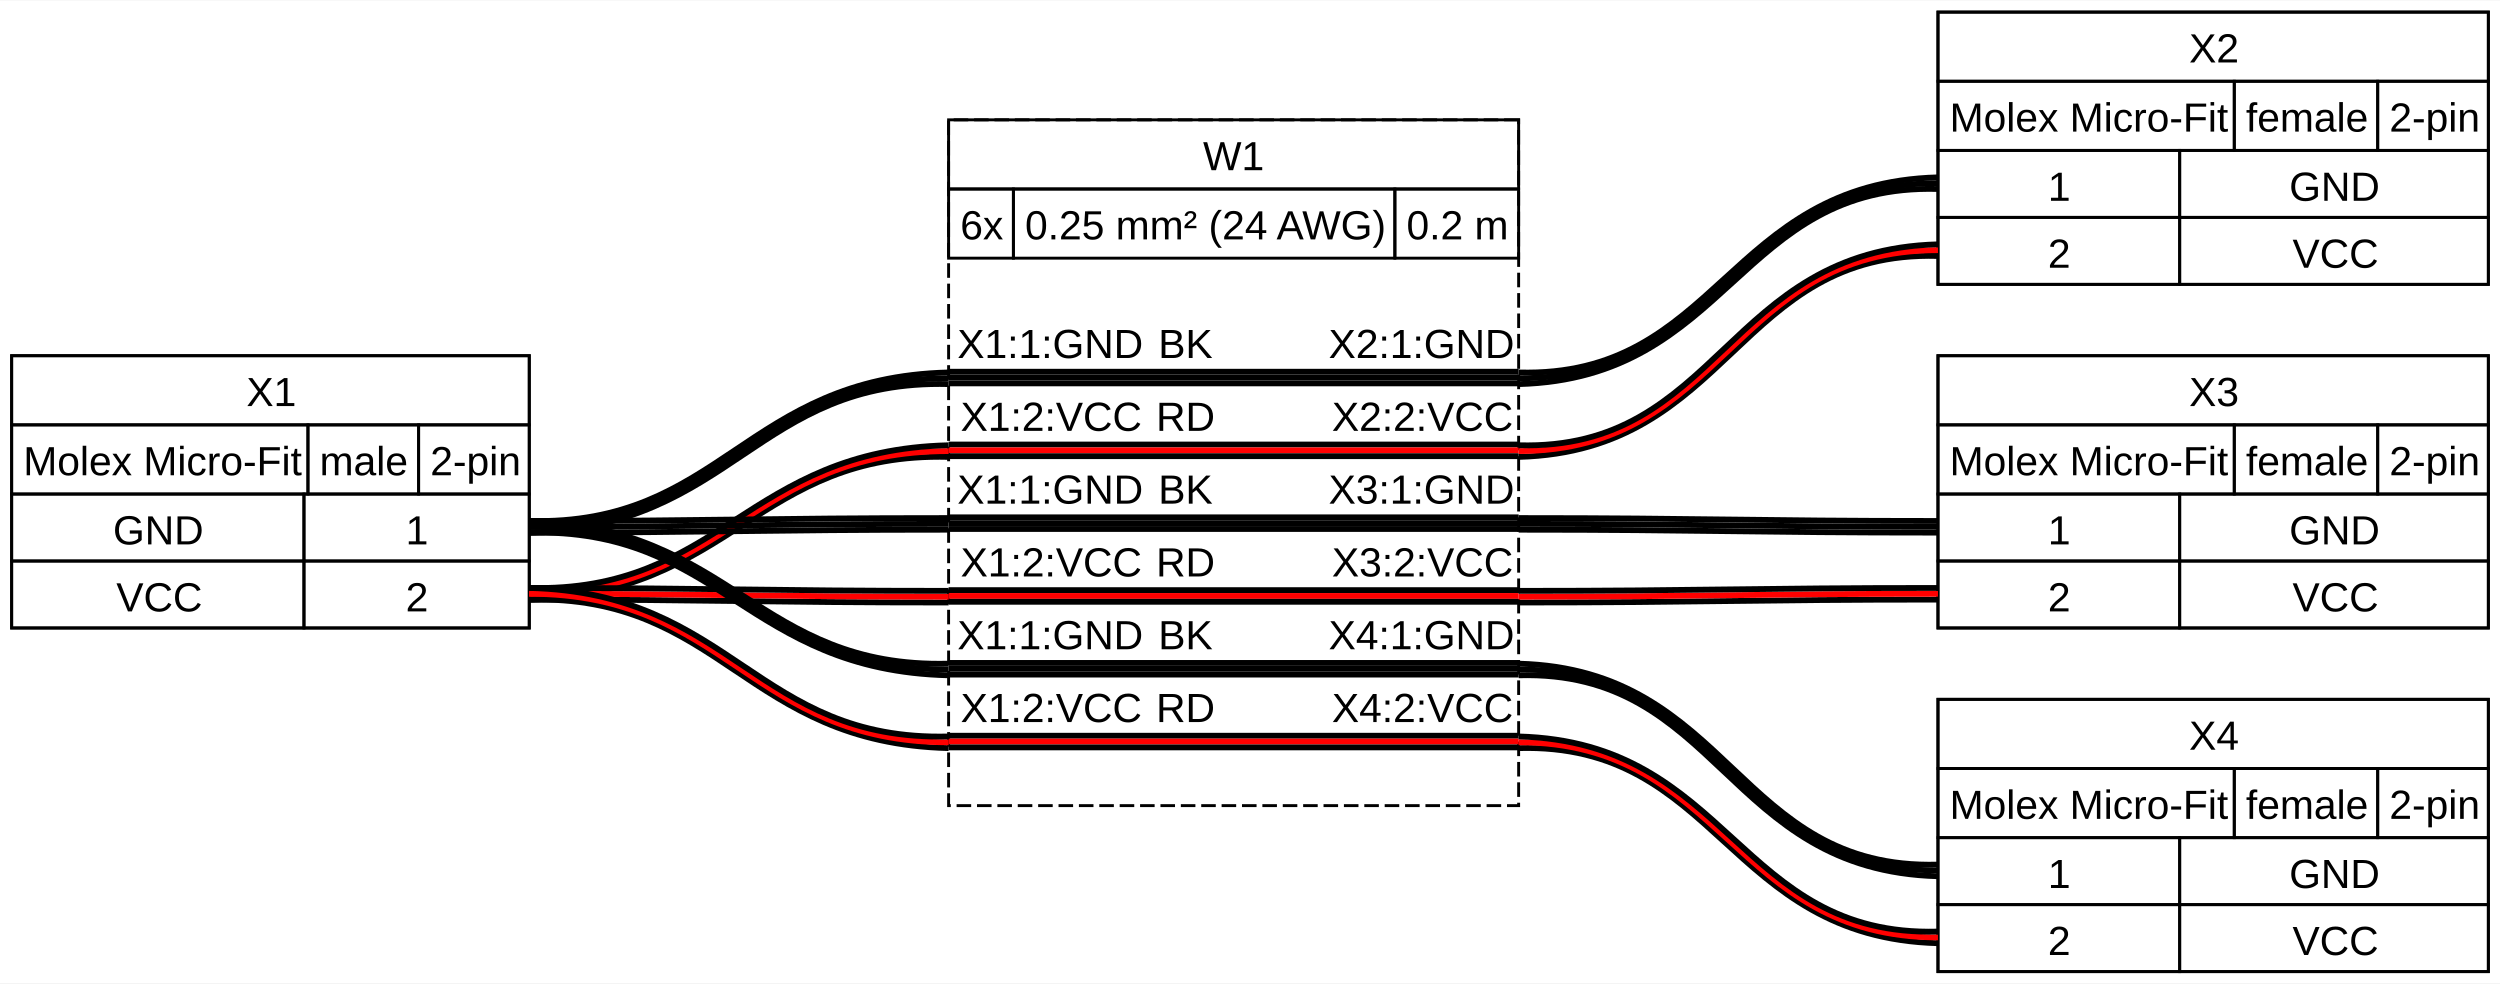
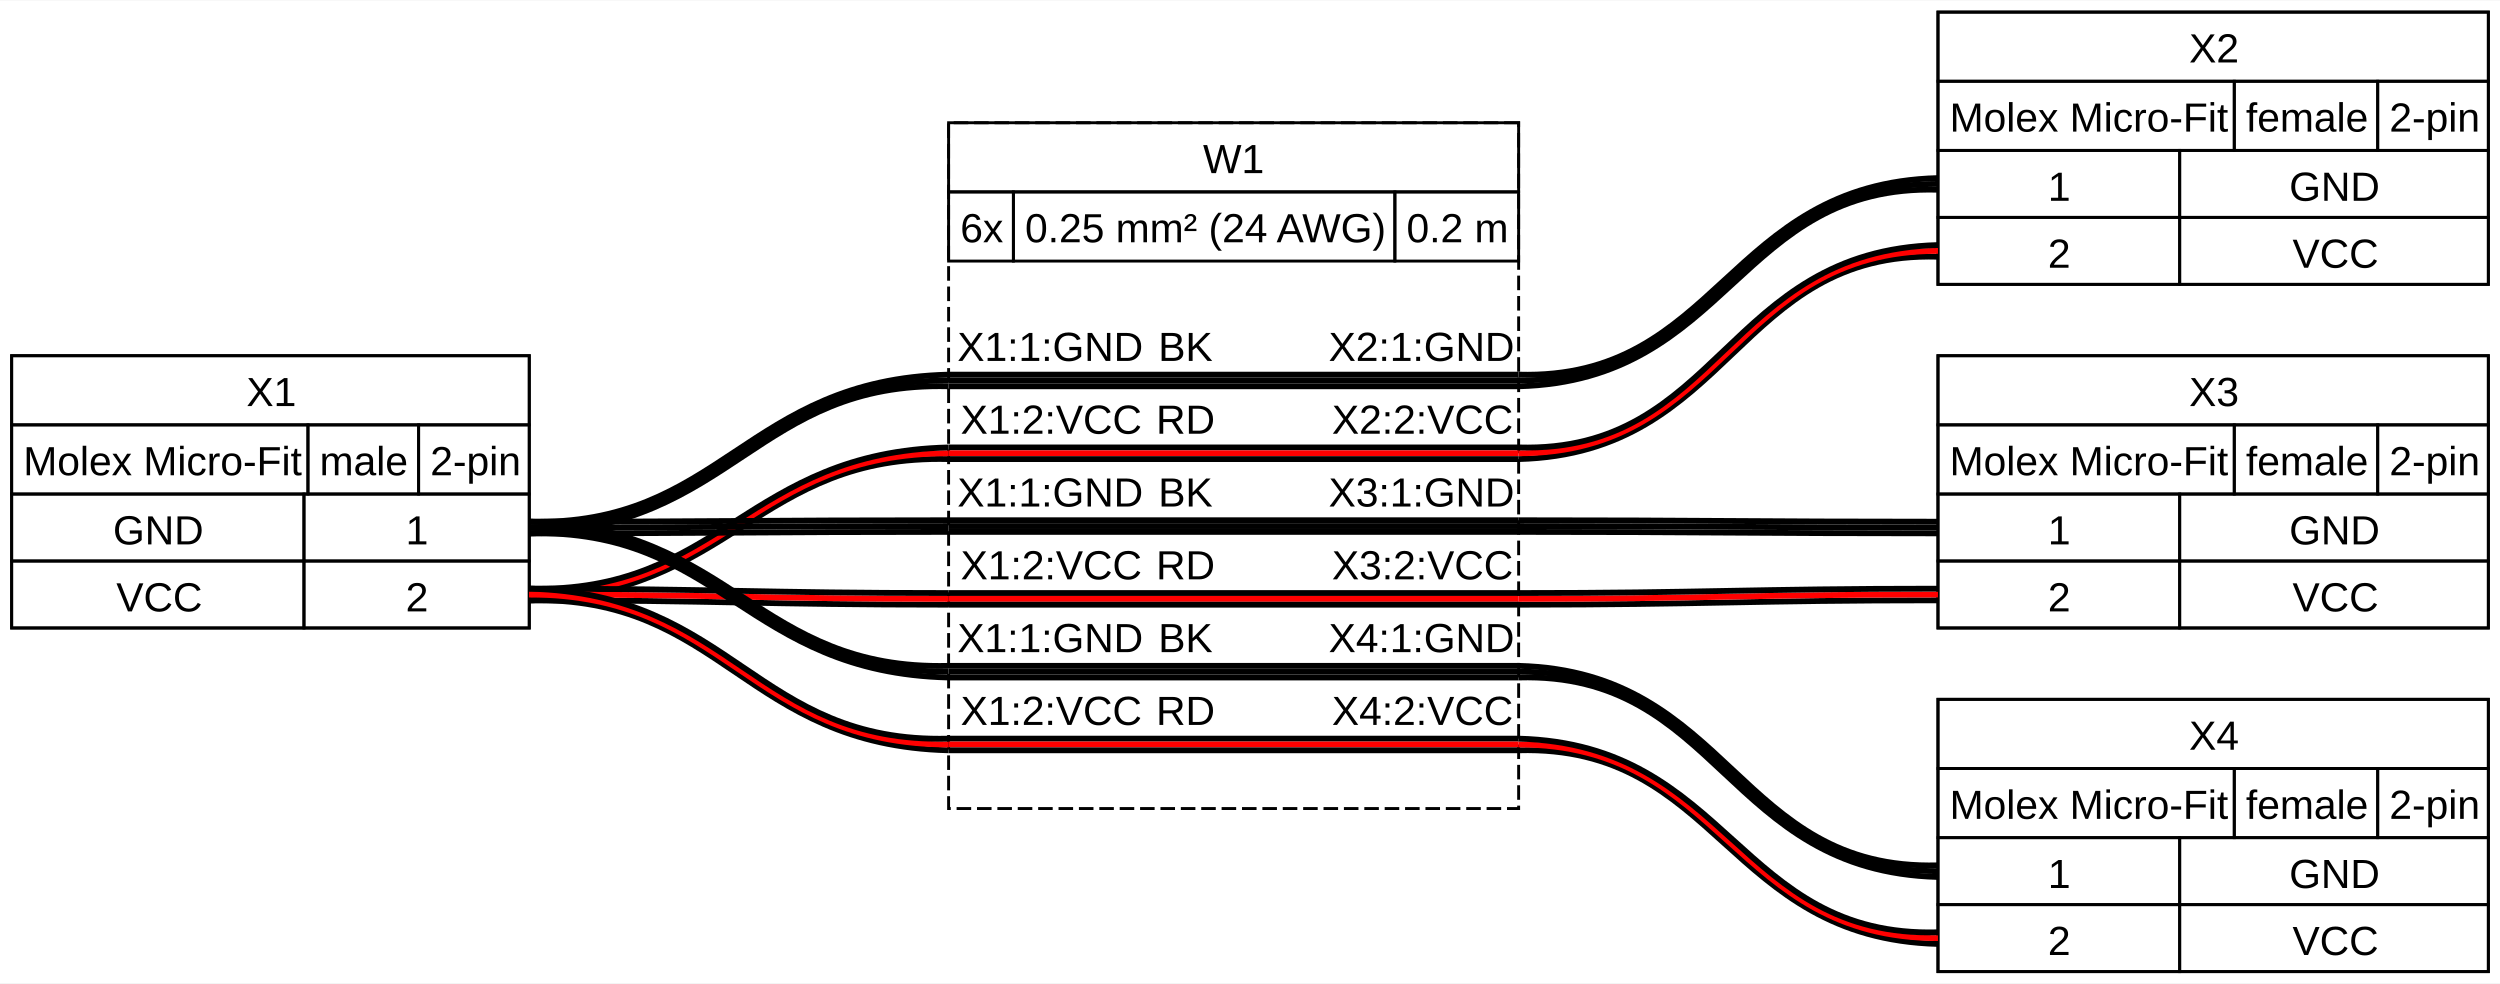
<svg xmlns="http://www.w3.org/2000/svg" width="859pt" height="338pt" viewBox="0.00 0.00 858.50 337.50">
  <g id="graph0" class="graph" transform="scale(1 1) rotate(0) translate(4 333.5)">
    <polygon fill="#ffffff" stroke="none" points="-4,4 -4,-333.5 854.5,-333.5 854.5,4 -4,4" />
    <g id="node1" class="node">
      <polygon fill="#ffffff" stroke="black" points="177.75,-211.5 0,-211.5 0,-118 177.75,-118 177.75,-211.5" />
      <polygon fill="none" stroke="black" points="0,-187.75 0,-211.5 177.75,-211.5 177.75,-187.75 0,-187.75" />
      <text text-anchor="start" x="80.62" y="-194.2" font-family="arial" font-size="14.00">X1</text>
      <polygon fill="none" stroke="black" points="0,-164 0,-187.75 101.75,-187.75 101.75,-164 0,-164" />
      <text text-anchor="start" x="4" y="-170.45" font-family="arial" font-size="14.00">Molex Micro-Fit</text>
      <polygon fill="none" stroke="black" points="101.75,-164 101.75,-187.75 139.75,-187.75 139.75,-164 101.75,-164" />
      <text text-anchor="start" x="105.75" y="-170.45" font-family="arial" font-size="14.00">male</text>
      <polygon fill="none" stroke="black" points="139.75,-164 139.75,-187.75 177.75,-187.75 177.75,-164 139.75,-164" />
      <text text-anchor="start" x="143.75" y="-170.45" font-family="arial" font-size="14.00">2-pin</text>
      <polygon fill="none" stroke="black" points="0,-141 0,-164 100.38,-164 100.38,-141 0,-141" />
      <text text-anchor="start" x="34.81" y="-146.7" font-family="arial" font-size="14.00">GND</text>
      <polygon fill="none" stroke="black" points="100.38,-141 100.38,-164 177.75,-164 177.75,-141 100.38,-141" />
      <text text-anchor="start" x="135.31" y="-146.7" font-family="arial" font-size="14.00">1</text>
      <polygon fill="none" stroke="black" points="0,-118 0,-141 100.38,-141 100.38,-118 0,-118" />
      <text text-anchor="start" x="35.94" y="-123.7" font-family="arial" font-size="14.00">VCC</text>
      <polygon fill="none" stroke="black" points="100.38,-118 100.38,-141 177.75,-141 177.75,-118 100.38,-118" />
      <text text-anchor="start" x="135.31" y="-123.7" font-family="arial" font-size="14.00">2</text>
    </g>
    <g id="node5" class="node">
-       <polygon fill="#ffffff" stroke="black" stroke-dasharray="5,2" points="517.5,-292.5 321.75,-292.5 321.75,-57 517.5,-57 517.5,-292.5" />
-       <polygon fill="none" stroke="black" points="321.75,-268.75 321.75,-292.5 517.5,-292.5 517.5,-268.75 321.75,-268.75" />
-       <text text-anchor="start" x="409.12" y="-275.2" font-family="arial" font-size="14.00">W1</text>
-       <polygon fill="none" stroke="black" points="321.75,-245 321.75,-268.75 344,-268.75 344,-245 321.75,-245" />
-       <text text-anchor="start" x="325.75" y="-251.45" font-family="arial" font-size="14.00">6x</text>
-       <polygon fill="none" stroke="black" points="344,-245 344,-268.75 475,-268.75 475,-245 344,-245" />
-       <text text-anchor="start" x="348" y="-251.45" font-family="arial" font-size="14.00">0.25 mm² (24 AWG)</text>
-       <polygon fill="none" stroke="black" points="475,-245 475,-268.75 517.5,-268.75 517.5,-245 475,-245" />
-       <text text-anchor="start" x="479" y="-251.45" font-family="arial" font-size="14.00">0.2 m</text>
-       <text text-anchor="start" x="354" y="-229.7" font-family="arial" font-size="14.00"> </text>
-       <text text-anchor="start" x="324.75" y="-210.7" font-family="arial" font-size="14.00">X1:1:GND</text>
-       <text text-anchor="start" x="393.75" y="-210.7" font-family="arial" font-size="14.00">     BK    </text>
-       <text text-anchor="start" x="452.25" y="-210.7" font-family="arial" font-size="14.00">X2:1:GND</text>
-       <polygon fill="#000000" stroke="none" points="321.75,-205 321.75,-207 517.5,-207 517.5,-205 321.75,-205" />
-       <polygon fill="#000000" stroke="none" points="321.75,-203 321.75,-205 517.5,-205 517.5,-203 321.75,-203" />
-       <polygon fill="#000000" stroke="none" points="321.75,-201 321.75,-203 517.5,-203 517.5,-201 321.75,-201" />
-       <text text-anchor="start" x="325.88" y="-185.7" font-family="arial" font-size="14.00">X1:2:VCC</text>
-       <text text-anchor="start" x="393" y="-185.7" font-family="arial" font-size="14.00">     RD    </text>
-       <text text-anchor="start" x="453.38" y="-185.7" font-family="arial" font-size="14.00">X2:2:VCC</text>
-       <polygon fill="#000000" stroke="none" points="321.75,-180 321.75,-182 517.5,-182 517.5,-180 321.75,-180" />
-       <polygon fill="#ff0000" stroke="none" points="321.75,-178 321.75,-180 517.5,-180 517.5,-178 321.75,-178" />
-       <polygon fill="#000000" stroke="none" points="321.75,-176 321.75,-178 517.5,-178 517.5,-176 321.75,-176" />
-       <text text-anchor="start" x="324.75" y="-160.7" font-family="arial" font-size="14.00">X1:1:GND</text>
-       <text text-anchor="start" x="393.75" y="-160.7" font-family="arial" font-size="14.00">     BK    </text>
-       <text text-anchor="start" x="452.25" y="-160.7" font-family="arial" font-size="14.00">X3:1:GND</text>
-       <polygon fill="#000000" stroke="none" points="321.75,-155 321.75,-157 517.5,-157 517.5,-155 321.75,-155" />
-       <polygon fill="#000000" stroke="none" points="321.75,-153 321.75,-155 517.5,-155 517.5,-153 321.75,-153" />
-       <polygon fill="#000000" stroke="none" points="321.75,-151 321.75,-153 517.5,-153 517.5,-151 321.75,-151" />
-       <text text-anchor="start" x="325.88" y="-135.7" font-family="arial" font-size="14.00">X1:2:VCC</text>
-       <text text-anchor="start" x="393" y="-135.7" font-family="arial" font-size="14.00">     RD    </text>
-       <text text-anchor="start" x="453.38" y="-135.7" font-family="arial" font-size="14.00">X3:2:VCC</text>
-       <polygon fill="#000000" stroke="none" points="321.75,-130 321.75,-132 517.5,-132 517.5,-130 321.75,-130" />
-       <polygon fill="#ff0000" stroke="none" points="321.75,-128 321.75,-130 517.5,-130 517.5,-128 321.75,-128" />
-       <polygon fill="#000000" stroke="none" points="321.75,-126 321.75,-128 517.5,-128 517.5,-126 321.75,-126" />
-       <text text-anchor="start" x="324.75" y="-110.7" font-family="arial" font-size="14.00">X1:1:GND</text>
-       <text text-anchor="start" x="393.75" y="-110.7" font-family="arial" font-size="14.00">     BK    </text>
-       <text text-anchor="start" x="452.25" y="-110.7" font-family="arial" font-size="14.00">X4:1:GND</text>
-       <polygon fill="#000000" stroke="none" points="321.75,-105 321.75,-107 517.5,-107 517.5,-105 321.75,-105" />
-       <polygon fill="#000000" stroke="none" points="321.75,-103 321.75,-105 517.5,-105 517.5,-103 321.75,-103" />
-       <polygon fill="#000000" stroke="none" points="321.75,-101 321.75,-103 517.5,-103 517.5,-101 321.75,-101" />
-       <text text-anchor="start" x="325.88" y="-85.7" font-family="arial" font-size="14.00">X1:2:VCC</text>
-       <text text-anchor="start" x="393" y="-85.7" font-family="arial" font-size="14.00">     RD    </text>
-       <text text-anchor="start" x="453.38" y="-85.7" font-family="arial" font-size="14.00">X4:2:VCC</text>
-       <polygon fill="#000000" stroke="none" points="321.75,-80 321.75,-82 517.5,-82 517.5,-80 321.75,-80" />
-       <polygon fill="#ff0000" stroke="none" points="321.75,-78 321.75,-80 517.5,-80 517.5,-78 321.75,-78" />
-       <polygon fill="#000000" stroke="none" points="321.75,-76 321.75,-78 517.5,-78 517.5,-76 321.75,-76" />
-       <text text-anchor="start" x="354" y="-60.7" font-family="arial" font-size="14.00"> </text>
+       <polygon fill="#ffffff" stroke="black" stroke-dasharray="5,2" points="517.5,-291.5 321.75,-291.5 321.75,-56 517.5,-56 517.5,-291.5" />
+       <polygon fill="none" stroke="black" points="321.75,-267.75 321.75,-291.5 517.5,-291.5 517.5,-267.75 321.75,-267.75" />
+       <text text-anchor="start" x="409.12" y="-274.2" font-family="arial" font-size="14.00">W1</text>
+       <polygon fill="none" stroke="black" points="321.75,-244 321.75,-267.75 344,-267.75 344,-244 321.75,-244" />
+       <text text-anchor="start" x="325.75" y="-250.45" font-family="arial" font-size="14.00">6x</text>
+       <polygon fill="none" stroke="black" points="344,-244 344,-267.75 475,-267.75 475,-244 344,-244" />
+       <text text-anchor="start" x="348" y="-250.45" font-family="arial" font-size="14.00">0.25 mm² (24 AWG)</text>
+       <polygon fill="none" stroke="black" points="475,-244 475,-267.75 517.5,-267.75 517.5,-244 475,-244" />
+       <text text-anchor="start" x="479" y="-250.45" font-family="arial" font-size="14.00">0.2 m</text>
+       <text text-anchor="start" x="354" y="-228.7" font-family="arial" font-size="14.00"> </text>
+       <text text-anchor="start" x="324.75" y="-209.7" font-family="arial" font-size="14.00">X1:1:GND</text>
+       <text text-anchor="start" x="393.75" y="-209.7" font-family="arial" font-size="14.00">     BK    </text>
+       <text text-anchor="start" x="452.25" y="-209.7" font-family="arial" font-size="14.00">X2:1:GND</text>
+       <polygon fill="#000000" stroke="none" points="321.75,-204 321.75,-206 517.5,-206 517.5,-204 321.75,-204" />
+       <polygon fill="#000000" stroke="none" points="321.75,-202 321.75,-204 517.5,-204 517.5,-202 321.75,-202" />
+       <polygon fill="#000000" stroke="none" points="321.75,-200 321.75,-202 517.5,-202 517.5,-200 321.75,-200" />
+       <text text-anchor="start" x="325.88" y="-184.7" font-family="arial" font-size="14.00">X1:2:VCC</text>
+       <text text-anchor="start" x="393" y="-184.7" font-family="arial" font-size="14.00">     RD    </text>
+       <text text-anchor="start" x="453.38" y="-184.7" font-family="arial" font-size="14.00">X2:2:VCC</text>
+       <polygon fill="#000000" stroke="none" points="321.75,-179 321.75,-181 517.5,-181 517.5,-179 321.75,-179" />
+       <polygon fill="#ff0000" stroke="none" points="321.75,-177 321.75,-179 517.5,-179 517.5,-177 321.75,-177" />
+       <polygon fill="#000000" stroke="none" points="321.75,-175 321.75,-177 517.5,-177 517.5,-175 321.75,-175" />
+       <text text-anchor="start" x="324.75" y="-159.7" font-family="arial" font-size="14.00">X1:1:GND</text>
+       <text text-anchor="start" x="393.75" y="-159.7" font-family="arial" font-size="14.00">     BK    </text>
+       <text text-anchor="start" x="452.25" y="-159.7" font-family="arial" font-size="14.00">X3:1:GND</text>
+       <polygon fill="#000000" stroke="none" points="321.75,-154 321.75,-156 517.5,-156 517.5,-154 321.75,-154" />
+       <polygon fill="#000000" stroke="none" points="321.75,-152 321.75,-154 517.5,-154 517.5,-152 321.75,-152" />
+       <polygon fill="#000000" stroke="none" points="321.75,-150 321.75,-152 517.5,-152 517.5,-150 321.75,-150" />
+       <text text-anchor="start" x="325.88" y="-134.7" font-family="arial" font-size="14.00">X1:2:VCC</text>
+       <text text-anchor="start" x="393" y="-134.7" font-family="arial" font-size="14.00">     RD    </text>
+       <text text-anchor="start" x="453.38" y="-134.7" font-family="arial" font-size="14.00">X3:2:VCC</text>
+       <polygon fill="#000000" stroke="none" points="321.75,-129 321.75,-131 517.5,-131 517.5,-129 321.75,-129" />
+       <polygon fill="#ff0000" stroke="none" points="321.75,-127 321.75,-129 517.5,-129 517.5,-127 321.75,-127" />
+       <polygon fill="#000000" stroke="none" points="321.75,-125 321.75,-127 517.5,-127 517.5,-125 321.75,-125" />
+       <text text-anchor="start" x="324.75" y="-109.7" font-family="arial" font-size="14.00">X1:1:GND</text>
+       <text text-anchor="start" x="393.75" y="-109.7" font-family="arial" font-size="14.00">     BK    </text>
+       <text text-anchor="start" x="452.25" y="-109.7" font-family="arial" font-size="14.00">X4:1:GND</text>
+       <polygon fill="#000000" stroke="none" points="321.75,-104 321.75,-106 517.5,-106 517.5,-104 321.75,-104" />
+       <polygon fill="#000000" stroke="none" points="321.75,-102 321.75,-104 517.5,-104 517.5,-102 321.75,-102" />
+       <polygon fill="#000000" stroke="none" points="321.75,-100 321.75,-102 517.5,-102 517.5,-100 321.75,-100" />
+       <text text-anchor="start" x="325.88" y="-84.7" font-family="arial" font-size="14.00">X1:2:VCC</text>
+       <text text-anchor="start" x="393" y="-84.7" font-family="arial" font-size="14.00">     RD    </text>
+       <text text-anchor="start" x="453.38" y="-84.7" font-family="arial" font-size="14.00">X4:2:VCC</text>
+       <polygon fill="#000000" stroke="none" points="321.75,-79 321.75,-81 517.5,-81 517.5,-79 321.75,-79" />
+       <polygon fill="#ff0000" stroke="none" points="321.75,-77 321.75,-79 517.5,-79 517.5,-77 321.75,-77" />
+       <polygon fill="#000000" stroke="none" points="321.75,-75 321.75,-77 517.5,-77 517.5,-75 321.75,-75" />
+       <text text-anchor="start" x="354" y="-59.7" font-family="arial" font-size="14.00"> </text>
    </g>
    <g id="edge1" class="edge">
-       <path fill="none" stroke="#000000" stroke-width="2" d="M177.75,-150.75C247.62,-152.43 255.83,-203.43 321.75,-201.75" />
-       <path fill="none" stroke="#000000" stroke-width="2" d="M177.75,-152.75C245.65,-152.75 253.85,-203.75 321.75,-203.75" />
-       <path fill="none" stroke="#000000" stroke-width="2" d="M177.75,-154.75C243.67,-153.07 251.88,-204.07 321.75,-205.75" />
+       <path fill="none" stroke="#000000" stroke-width="2" d="M177.75,-150.5C247.54,-152.17 255.9,-202.67 321.75,-201" />
+       <path fill="none" stroke="#000000" stroke-width="2" d="M177.75,-152.5C245.57,-152.5 253.93,-203 321.75,-203" />
+       <path fill="none" stroke="#000000" stroke-width="2" d="M177.75,-154.5C243.6,-152.83 251.96,-203.33 321.75,-205" />
    </g>
    <g id="edge3" class="edge">
-       <path fill="none" stroke="#000000" stroke-width="2" d="M177.75,-127.75C247.32,-129.4 256.11,-178.4 321.75,-176.75" />
-       <path fill="none" stroke="#ff0000" stroke-width="2" d="M177.75,-129.75C245.35,-129.75 254.15,-178.75 321.75,-178.75" />
-       <path fill="none" stroke="#000000" stroke-width="2" d="M177.75,-131.75C243.39,-130.1 252.18,-179.1 321.75,-180.75" />
+       <path fill="none" stroke="#000000" stroke-width="2" d="M177.75,-127.5C247.25,-129.14 256.18,-177.64 321.75,-176" />
+       <path fill="none" stroke="#ff0000" stroke-width="2" d="M177.75,-129.5C245.28,-129.5 254.22,-178 321.75,-178" />
+       <path fill="none" stroke="#000000" stroke-width="2" d="M177.75,-131.5C243.32,-129.86 252.25,-178.36 321.75,-180" />
    </g>
    <g id="edge5" class="edge">
-       <path fill="none" stroke="#000000" stroke-width="2" d="M177.75,-150.75C241.88,-150.75 257.87,-151.75 321.75,-151.75" />
-       <path fill="none" stroke="#000000" stroke-width="2" d="M177.75,-152.75C241.75,-152.75 257.75,-153.75 321.75,-153.75" />
-       <path fill="none" stroke="#000000" stroke-width="2" d="M177.75,-154.75C241.63,-154.75 257.62,-155.75 321.75,-155.75" />
+       <path fill="none" stroke="#000000" stroke-width="2" d="M177.75,-150.5C241.81,-150.5 257.81,-151 321.75,-151" />
+       <path fill="none" stroke="#000000" stroke-width="2" d="M177.75,-152.5C241.75,-152.5 257.75,-153 321.75,-153" />
+       <path fill="none" stroke="#000000" stroke-width="2" d="M177.75,-154.5C241.69,-154.5 257.69,-155 321.75,-155" />
    </g>
    <g id="edge7" class="edge">
-       <path fill="none" stroke="#000000" stroke-width="2" d="M177.75,-127.75C241.63,-127.75 257.62,-126.75 321.75,-126.75" />
-       <path fill="none" stroke="#ff0000" stroke-width="2" d="M177.75,-129.75C241.75,-129.75 257.75,-128.75 321.75,-128.75" />
-       <path fill="none" stroke="#000000" stroke-width="2" d="M177.75,-131.75C241.88,-131.75 257.87,-130.75 321.75,-130.75" />
+       <path fill="none" stroke="#000000" stroke-width="2" d="M177.75,-127.5C241.57,-127.51 257.56,-126.01 321.75,-126" />
+       <path fill="none" stroke="#ff0000" stroke-width="2" d="M177.75,-129.5C241.75,-129.5 257.75,-128 321.75,-128" />
+       <path fill="none" stroke="#000000" stroke-width="2" d="M177.75,-131.5C241.94,-131.49 257.93,-129.99 321.75,-130" />
    </g>
    <g id="edge9" class="edge">
-       <path fill="none" stroke="#000000" stroke-width="2" d="M177.75,-150.75C243.39,-152.4 252.18,-103.4 321.75,-101.75" />
-       <path fill="none" stroke="#000000" stroke-width="2" d="M177.75,-152.75C245.35,-152.75 254.15,-103.75 321.75,-103.75" />
-       <path fill="none" stroke="#000000" stroke-width="2" d="M177.75,-154.75C247.32,-153.1 256.11,-104.1 321.75,-105.75" />
+       <path fill="none" stroke="#000000" stroke-width="2" d="M177.75,-150.5C243.46,-152.16 252.1,-102.66 321.75,-101" />
+       <path fill="none" stroke="#000000" stroke-width="2" d="M177.75,-152.5C245.43,-152.5 254.07,-103 321.75,-103" />
+       <path fill="none" stroke="#000000" stroke-width="2" d="M177.75,-154.5C247.4,-152.84 256.04,-103.34 321.75,-105" />
    </g>
    <g id="edge11" class="edge">
-       <path fill="none" stroke="#000000" stroke-width="2" d="M177.75,-127.75C243.67,-129.43 251.88,-78.43 321.75,-76.75" />
-       <path fill="none" stroke="#ff0000" stroke-width="2" d="M177.75,-129.75C245.65,-129.75 253.85,-78.75 321.75,-78.75" />
-       <path fill="none" stroke="#000000" stroke-width="2" d="M177.75,-131.75C247.62,-130.07 255.83,-79.07 321.75,-80.75" />
+       <path fill="none" stroke="#000000" stroke-width="2" d="M177.75,-127.5C243.74,-129.19 251.8,-77.69 321.75,-76" />
+       <path fill="none" stroke="#ff0000" stroke-width="2" d="M177.75,-129.5C245.72,-129.5 253.78,-78 321.75,-78" />
+       <path fill="none" stroke="#000000" stroke-width="2" d="M177.75,-131.5C247.7,-129.81 255.76,-78.31 321.75,-80" />
    </g>
    <g id="node2" class="node">
      <polygon fill="#ffffff" stroke="black" points="850.5,-329.5 661.5,-329.5 661.5,-236 850.5,-236 850.5,-329.5" />
      <polygon fill="none" stroke="black" points="661.5,-305.75 661.5,-329.5 850.5,-329.5 850.5,-305.75 661.5,-305.75" />
      <text text-anchor="start" x="747.75" y="-312.2" font-family="arial" font-size="14.00">X2</text>
      <polygon fill="none" stroke="black" points="661.5,-282 661.5,-305.75 763.25,-305.75 763.25,-282 661.5,-282" />
      <text text-anchor="start" x="665.5" y="-288.45" font-family="arial" font-size="14.00">Molex Micro-Fit</text>
      <polygon fill="none" stroke="black" points="763.25,-282 763.25,-305.75 812.5,-305.75 812.5,-282 763.25,-282" />
      <text text-anchor="start" x="767.25" y="-288.45" font-family="arial" font-size="14.00">female</text>
      <polygon fill="none" stroke="black" points="812.5,-282 812.5,-305.75 850.5,-305.75 850.5,-282 812.5,-282" />
      <text text-anchor="start" x="816.5" y="-288.45" font-family="arial" font-size="14.00">2-pin</text>
      <polygon fill="none" stroke="black" points="661.5,-259 661.5,-282 744.5,-282 744.5,-259 661.5,-259" />
      <text text-anchor="start" x="699.25" y="-264.7" font-family="arial" font-size="14.00">1</text>
      <polygon fill="none" stroke="black" points="744.5,-259 744.5,-282 850.5,-282 850.5,-259 744.5,-259" />
      <text text-anchor="start" x="782.12" y="-264.7" font-family="arial" font-size="14.00">GND</text>
      <polygon fill="none" stroke="black" points="661.5,-236 661.5,-259 744.5,-259 744.5,-236 661.5,-236" />
      <text text-anchor="start" x="699.25" y="-241.7" font-family="arial" font-size="14.00">2</text>
      <polygon fill="none" stroke="black" points="744.5,-236 744.5,-259 850.5,-259 850.5,-236 744.5,-236" />
      <text text-anchor="start" x="783.25" y="-241.7" font-family="arial" font-size="14.00">VCC</text>
    </g>
    <g id="node3" class="node">
      <polygon fill="#ffffff" stroke="black" points="850.5,-211.5 661.5,-211.5 661.5,-118 850.5,-118 850.5,-211.5" />
      <polygon fill="none" stroke="black" points="661.5,-187.75 661.5,-211.5 850.5,-211.5 850.5,-187.75 661.5,-187.75" />
      <text text-anchor="start" x="747.75" y="-194.2" font-family="arial" font-size="14.00">X3</text>
      <polygon fill="none" stroke="black" points="661.5,-164 661.5,-187.75 763.25,-187.75 763.25,-164 661.5,-164" />
      <text text-anchor="start" x="665.5" y="-170.45" font-family="arial" font-size="14.00">Molex Micro-Fit</text>
      <polygon fill="none" stroke="black" points="763.25,-164 763.25,-187.75 812.5,-187.75 812.5,-164 763.25,-164" />
      <text text-anchor="start" x="767.25" y="-170.45" font-family="arial" font-size="14.00">female</text>
      <polygon fill="none" stroke="black" points="812.5,-164 812.5,-187.75 850.5,-187.75 850.5,-164 812.5,-164" />
      <text text-anchor="start" x="816.5" y="-170.45" font-family="arial" font-size="14.00">2-pin</text>
      <polygon fill="none" stroke="black" points="661.5,-141 661.5,-164 744.5,-164 744.5,-141 661.5,-141" />
      <text text-anchor="start" x="699.25" y="-146.7" font-family="arial" font-size="14.00">1</text>
      <polygon fill="none" stroke="black" points="744.5,-141 744.5,-164 850.5,-164 850.5,-141 744.5,-141" />
      <text text-anchor="start" x="782.12" y="-146.7" font-family="arial" font-size="14.00">GND</text>
      <polygon fill="none" stroke="black" points="661.5,-118 661.5,-141 744.5,-141 744.5,-118 661.5,-118" />
      <text text-anchor="start" x="699.25" y="-123.7" font-family="arial" font-size="14.00">2</text>
      <polygon fill="none" stroke="black" points="744.5,-118 744.5,-141 850.5,-141 850.5,-118 744.5,-118" />
      <text text-anchor="start" x="783.25" y="-123.7" font-family="arial" font-size="14.00">VCC</text>
    </g>
    <g id="node4" class="node">
      <polygon fill="#ffffff" stroke="black" points="850.5,-93.5 661.5,-93.5 661.5,0 850.5,0 850.5,-93.5" />
      <polygon fill="none" stroke="black" points="661.5,-69.75 661.5,-93.5 850.5,-93.5 850.5,-69.75 661.5,-69.75" />
      <text text-anchor="start" x="747.75" y="-76.2" font-family="arial" font-size="14.00">X4</text>
      <polygon fill="none" stroke="black" points="661.5,-46 661.5,-69.75 763.25,-69.75 763.25,-46 661.5,-46" />
      <text text-anchor="start" x="665.5" y="-52.45" font-family="arial" font-size="14.00">Molex Micro-Fit</text>
      <polygon fill="none" stroke="black" points="763.25,-46 763.25,-69.75 812.5,-69.75 812.5,-46 763.25,-46" />
      <text text-anchor="start" x="767.25" y="-52.45" font-family="arial" font-size="14.00">female</text>
      <polygon fill="none" stroke="black" points="812.5,-46 812.5,-69.75 850.5,-69.75 850.5,-46 812.5,-46" />
      <text text-anchor="start" x="816.5" y="-52.45" font-family="arial" font-size="14.00">2-pin</text>
      <polygon fill="none" stroke="black" points="661.5,-23 661.5,-46 744.5,-46 744.5,-23 661.5,-23" />
      <text text-anchor="start" x="699.25" y="-28.7" font-family="arial" font-size="14.00">1</text>
      <polygon fill="none" stroke="black" points="744.5,-23 744.5,-46 850.5,-46 850.5,-23 744.5,-23" />
      <text text-anchor="start" x="782.12" y="-28.7" font-family="arial" font-size="14.00">GND</text>
      <polygon fill="none" stroke="black" points="661.5,0 661.5,-23 744.5,-23 744.5,0 661.5,0" />
      <text text-anchor="start" x="699.25" y="-5.7" font-family="arial" font-size="14.00">2</text>
      <polygon fill="none" stroke="black" points="744.5,0 744.5,-23 850.5,-23 850.5,0 744.5,0" />
      <text text-anchor="start" x="783.25" y="-5.7" font-family="arial" font-size="14.00">VCC</text>
    </g>
    <g id="edge2" class="edge">
-       <path fill="none" stroke="#000000" stroke-width="2" d="M517.5,-201.75C590.09,-203.67 592.91,-270.67 661.5,-268.75" />
-       <path fill="none" stroke="#000000" stroke-width="2" d="M517.5,-203.75C588.09,-203.75 590.91,-270.75 661.5,-270.75" />
-       <path fill="none" stroke="#000000" stroke-width="2" d="M517.5,-205.75C586.09,-203.83 588.91,-270.83 661.5,-272.75" />
+       <path fill="none" stroke="#000000" stroke-width="2" d="M517.5,-201C590.18,-202.92 592.82,-270.42 661.5,-268.5" />
+       <path fill="none" stroke="#000000" stroke-width="2" d="M517.5,-203C588.18,-203 590.82,-270.5 661.5,-270.5" />
+       <path fill="none" stroke="#000000" stroke-width="2" d="M517.5,-205C586.18,-203.08 588.82,-270.58 661.5,-272.5" />
    </g>
    <g id="edge4" class="edge">
-       <path fill="none" stroke="#000000" stroke-width="2" d="M517.5,-176.75C590.47,-178.69 592.53,-247.69 661.5,-245.75" />
-       <path fill="none" stroke="#ff0000" stroke-width="2" d="M517.5,-178.75C588.47,-178.75 590.53,-247.75 661.5,-247.75" />
-       <path fill="none" stroke="#000000" stroke-width="2" d="M517.5,-180.75C586.47,-178.81 588.53,-247.81 661.5,-249.75" />
+       <path fill="none" stroke="#000000" stroke-width="2" d="M517.5,-176C590.56,-177.95 592.44,-247.45 661.5,-245.5" />
+       <path fill="none" stroke="#ff0000" stroke-width="2" d="M517.5,-178C588.56,-178 590.44,-247.5 661.5,-247.5" />
+       <path fill="none" stroke="#000000" stroke-width="2" d="M517.5,-180C586.56,-178.05 588.44,-247.55 661.5,-249.5" />
    </g>
    <g id="edge6" class="edge">
-       <path fill="none" stroke="#000000" stroke-width="2" d="M517.5,-151.75C581.38,-151.75 597.37,-150.75 661.5,-150.75" />
-       <path fill="none" stroke="#000000" stroke-width="2" d="M517.5,-153.75C581.5,-153.75 597.5,-152.75 661.5,-152.75" />
-       <path fill="none" stroke="#000000" stroke-width="2" d="M517.5,-155.75C581.63,-155.75 597.62,-154.75 661.5,-154.75" />
+       <path fill="none" stroke="#000000" stroke-width="2" d="M517.5,-151C581.44,-151 597.44,-150.5 661.5,-150.5" />
+       <path fill="none" stroke="#000000" stroke-width="2" d="M517.5,-153C581.5,-153 597.5,-152.5 661.5,-152.5" />
+       <path fill="none" stroke="#000000" stroke-width="2" d="M517.5,-155C581.56,-155 597.56,-154.5 661.5,-154.5" />
    </g>
    <g id="edge8" class="edge">
-       <path fill="none" stroke="#000000" stroke-width="2" d="M517.5,-126.75C581.63,-126.75 597.62,-127.75 661.5,-127.75" />
-       <path fill="none" stroke="#ff0000" stroke-width="2" d="M517.5,-128.75C581.5,-128.75 597.5,-129.75 661.5,-129.75" />
-       <path fill="none" stroke="#000000" stroke-width="2" d="M517.5,-130.75C581.38,-130.75 597.37,-131.75 661.5,-131.75" />
+       <path fill="none" stroke="#000000" stroke-width="2" d="M517.5,-126C581.69,-126.01 597.68,-127.51 661.5,-127.5" />
+       <path fill="none" stroke="#ff0000" stroke-width="2" d="M517.5,-128C581.5,-128 597.5,-129.5 661.5,-129.5" />
+       <path fill="none" stroke="#000000" stroke-width="2" d="M517.5,-130C581.32,-129.99 597.31,-131.49 661.5,-131.5" />
    </g>
    <g id="edge10" class="edge">
-       <path fill="none" stroke="#000000" stroke-width="2" d="M517.5,-101.75C586.47,-103.69 588.53,-34.69 661.5,-32.75" />
-       <path fill="none" stroke="#000000" stroke-width="2" d="M517.5,-103.75C588.47,-103.75 590.53,-34.75 661.5,-34.75" />
-       <path fill="none" stroke="#000000" stroke-width="2" d="M517.5,-105.75C590.47,-103.81 592.53,-34.81 661.5,-36.75" />
+       <path fill="none" stroke="#000000" stroke-width="2" d="M517.5,-101C586.37,-102.93 588.63,-34.43 661.5,-32.5" />
+       <path fill="none" stroke="#000000" stroke-width="2" d="M517.5,-103C588.37,-103 590.63,-34.5 661.5,-34.5" />
+       <path fill="none" stroke="#000000" stroke-width="2" d="M517.5,-105C590.37,-103.07 592.63,-34.57 661.5,-36.5" />
    </g>
    <g id="edge12" class="edge">
-       <path fill="none" stroke="#000000" stroke-width="2" d="M517.5,-76.75C586.09,-78.67 588.91,-11.67 661.5,-9.75" />
-       <path fill="none" stroke="#ff0000" stroke-width="2" d="M517.5,-78.75C588.09,-78.75 590.91,-11.75 661.5,-11.75" />
-       <path fill="none" stroke="#000000" stroke-width="2" d="M517.5,-80.75C590.09,-78.83 592.91,-11.83 661.5,-13.75" />
+       <path fill="none" stroke="#000000" stroke-width="2" d="M517.5,-76C586,-77.91 589.01,-11.41 661.5,-9.5" />
+       <path fill="none" stroke="#ff0000" stroke-width="2" d="M517.5,-78C587.99,-78 591.01,-11.5 661.5,-11.5" />
+       <path fill="none" stroke="#000000" stroke-width="2" d="M517.5,-80C589.99,-78.09 593,-11.59 661.5,-13.5" />
    </g>
  </g>
</svg>
